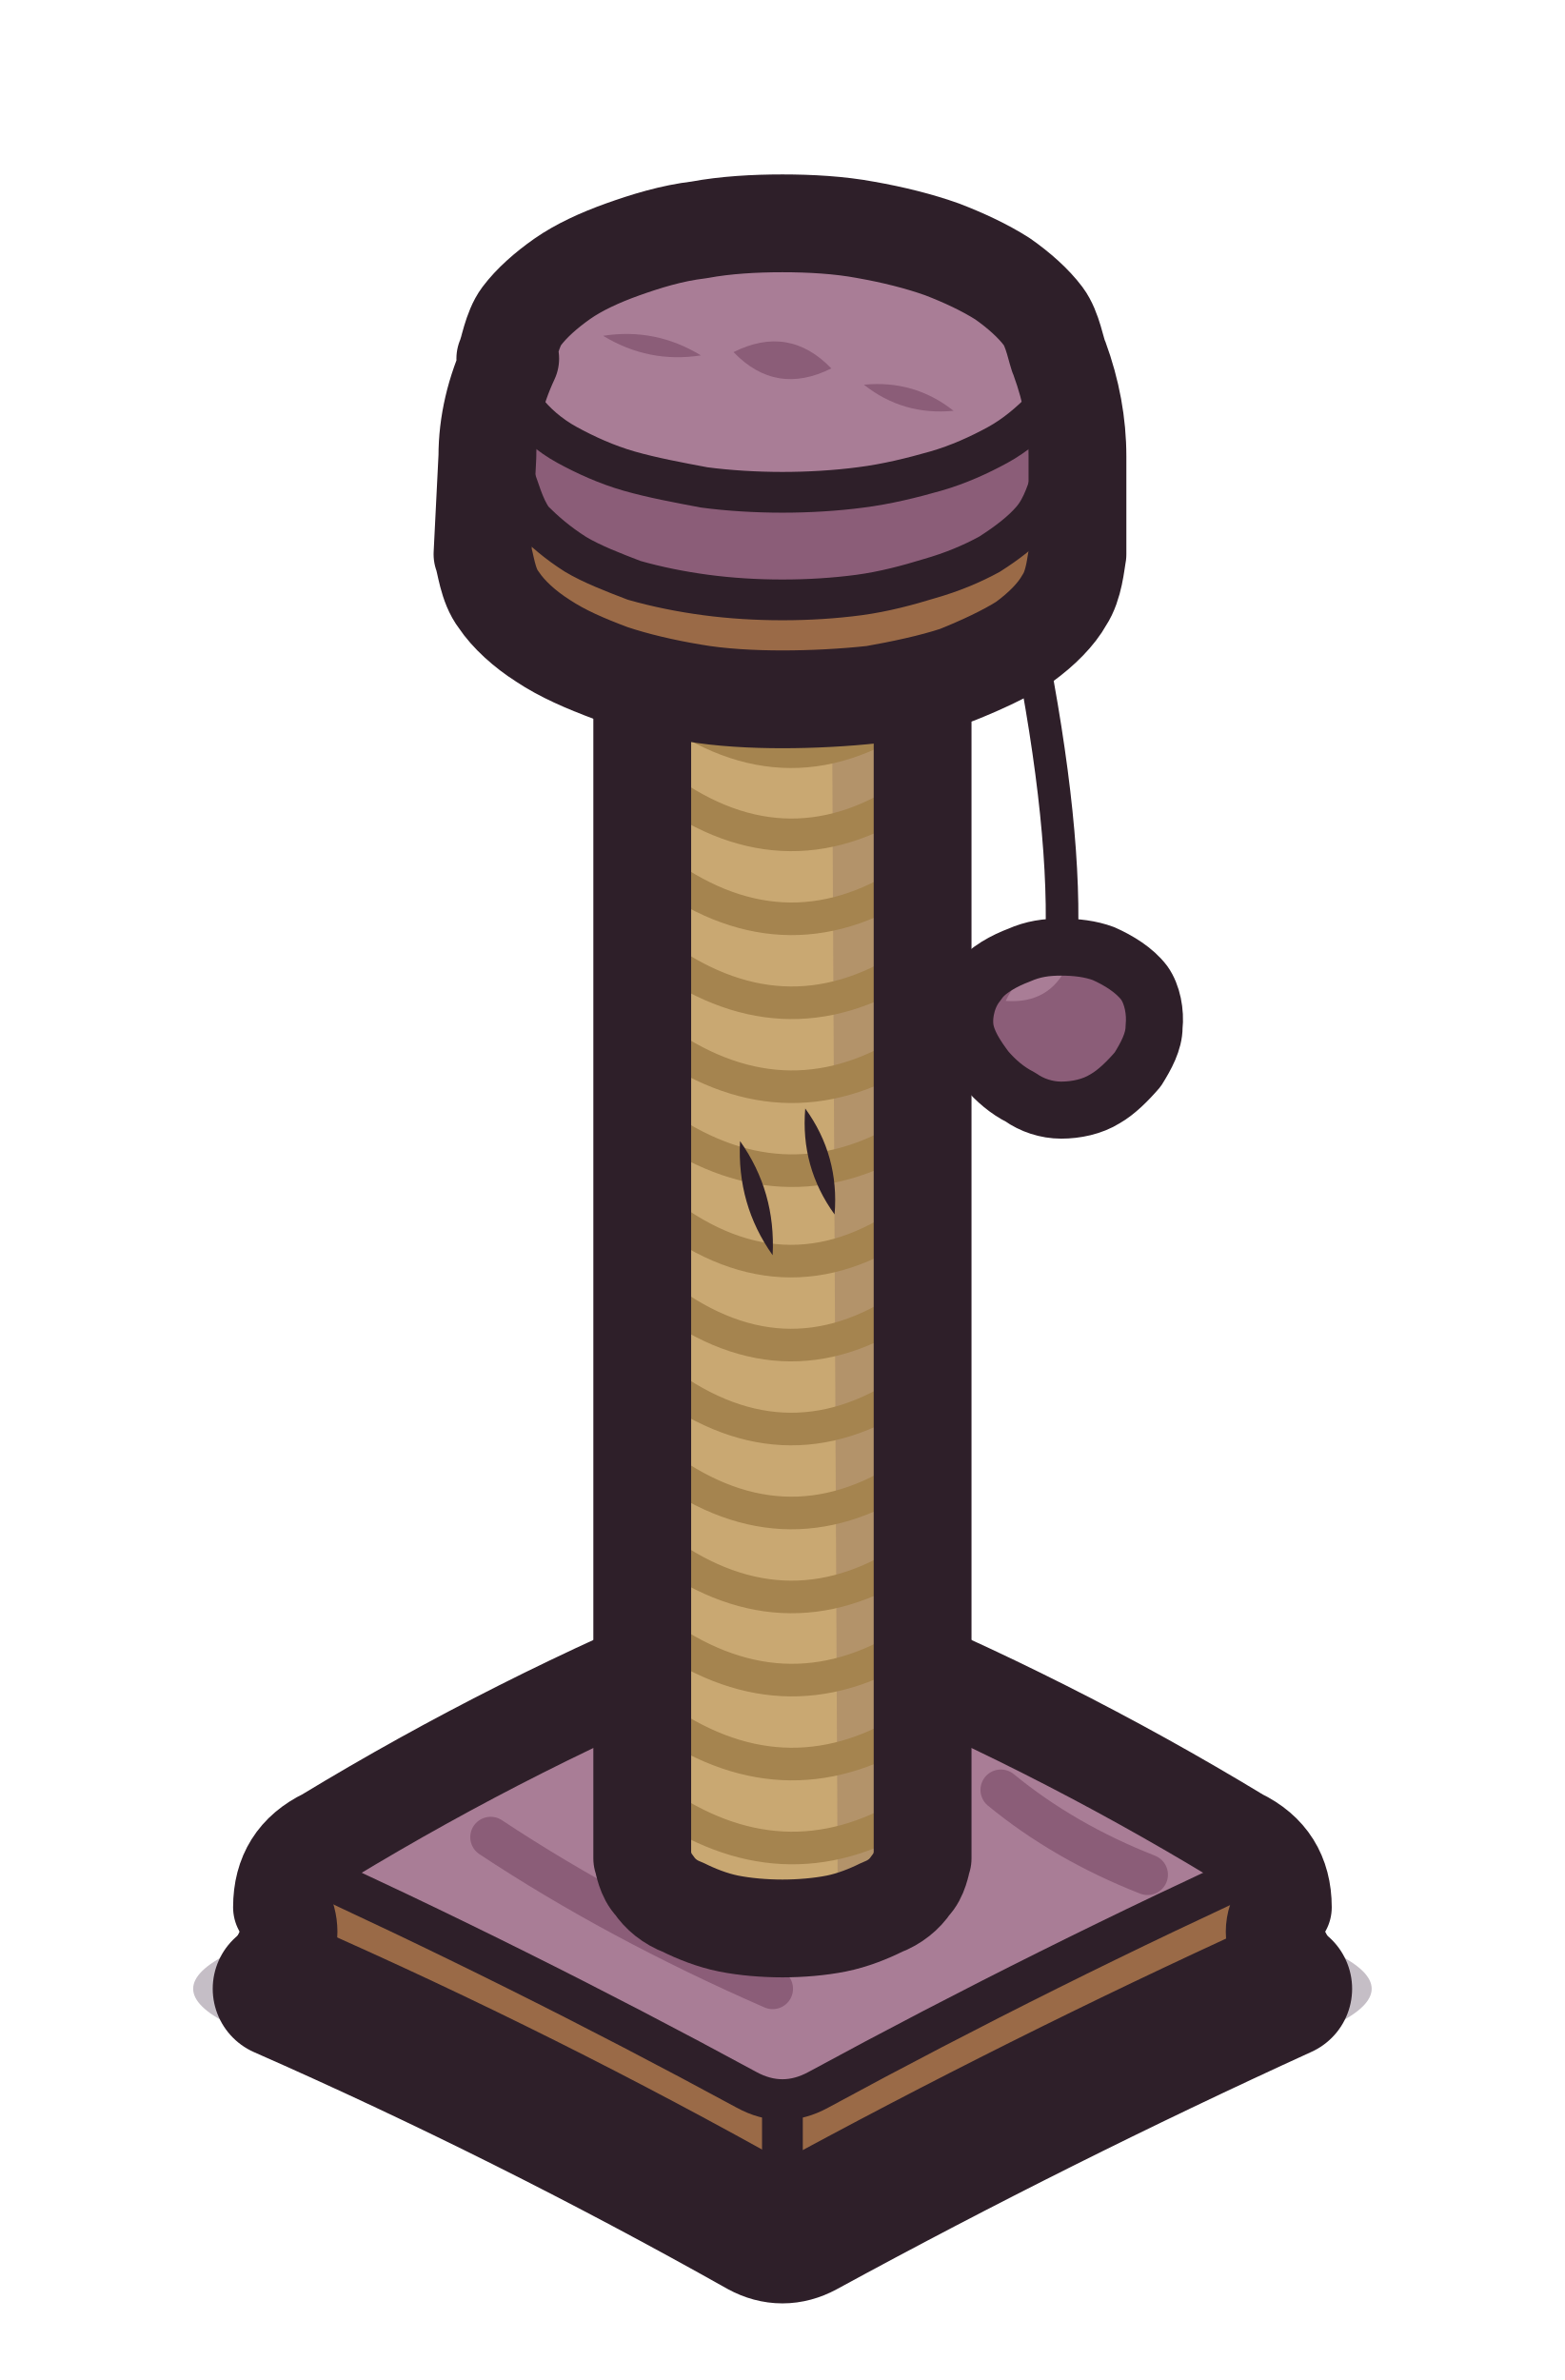
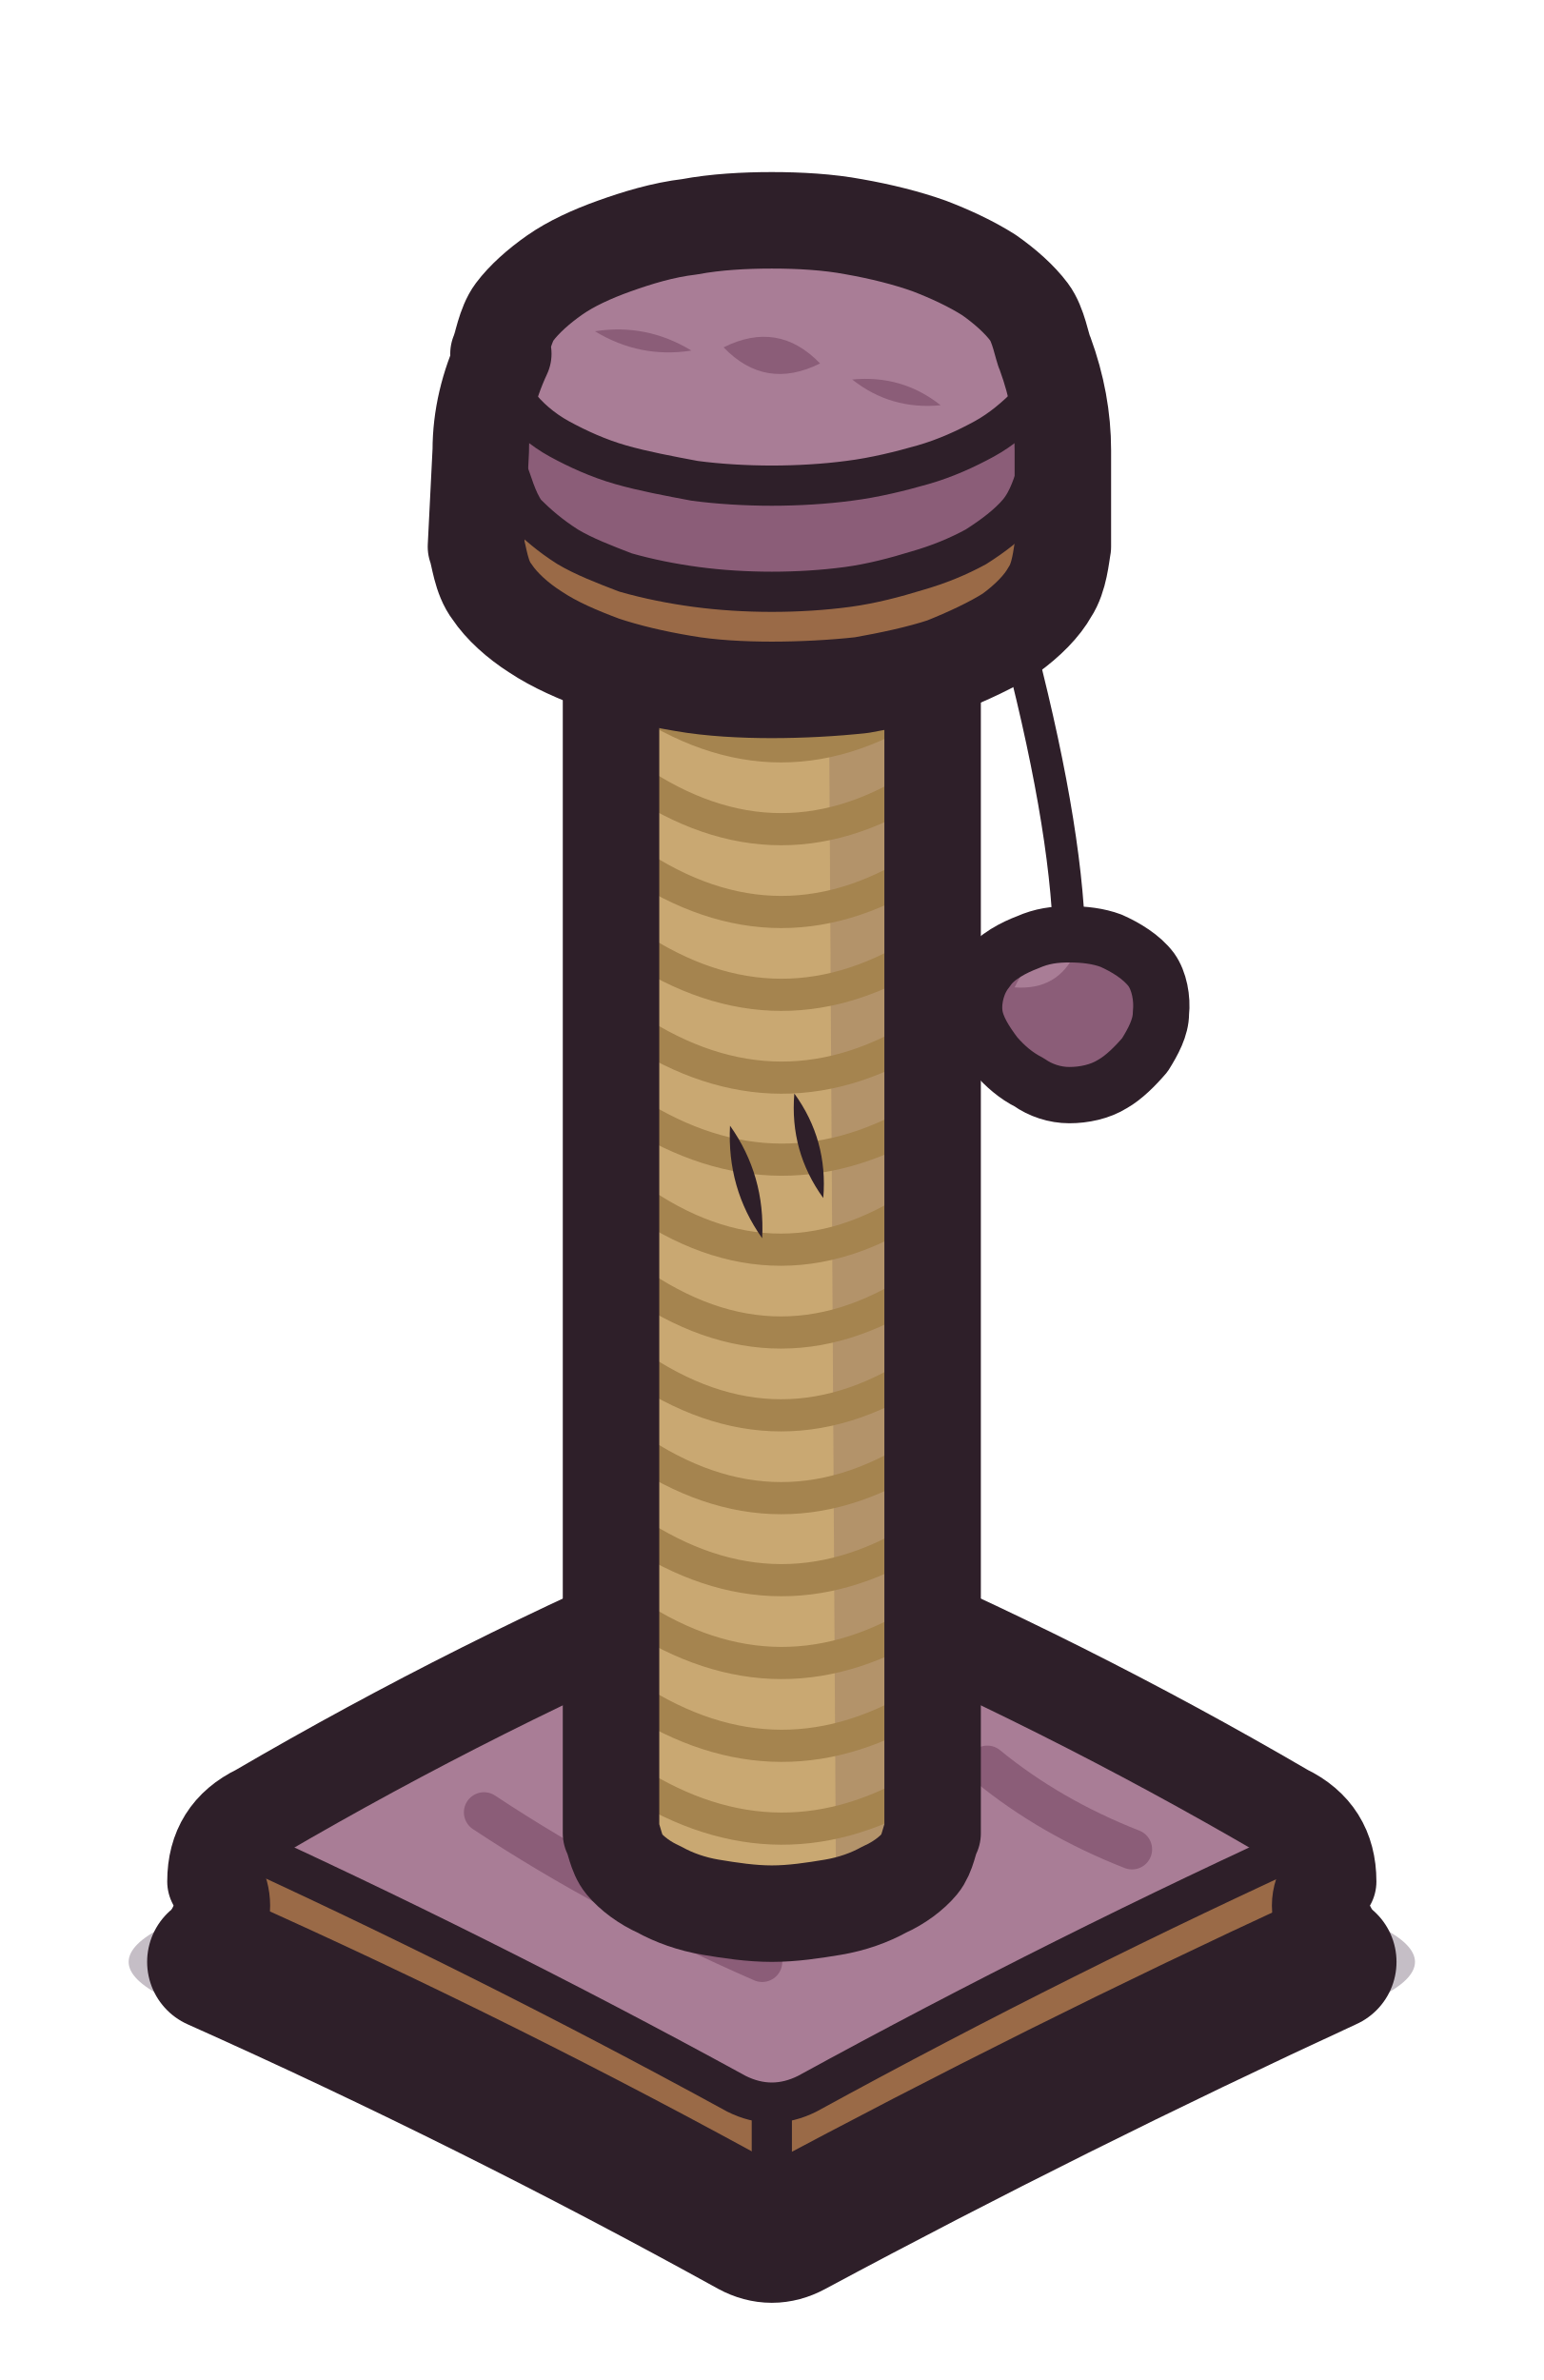
- <svg xmlns="http://www.w3.org/2000/svg" viewBox="0 0 96 146" width="96" height="146">
+ <svg xmlns="http://www.w3.org/2000/svg" viewBox="0 0 96 148" width="96" height="148">
  <g id="p-shadow">
-     <path d="M52.5 105Q66.8 113.3 81.9 119.8Q86.4 122 81.9 124.2Q66.8 130.7 52.5 139Q48 141.2 43.5 139Q29.2 130.7 14.1 124.2Q9.6 122 14.1 119.8Q29.2 113.3 43.5 105Q48 102.8 52.5 105Z" fill="#3f2541" fill-opacity="0.3" />
+     <path d="M52.5 103.1Q68.7 112.3 85.8 119.8Q90.2 122 85.8 124.2Q68.7 131.7 52.5 140.9Q48 143.1 43.5 140.9Q27.3 131.7 10.2 124.2Q5.8 122 10.2 119.8Q27.3 112.3 43.5 103.1Q48 100.9 52.5 103.1Z" fill="#3f2541" fill-opacity="0.3" />
  </g>
  <g id="p-base">
-     <path d="M51.6 100.4Q64.3 105.6 76 112.7Q78.7 114 78.7 117Q77.7 118.5 78.7 120Q78.7 122 76.9 122.9Q62.9 129.3 49.3 136.7Q48 137.4 46.7 136.7Q33.2 129.1 19.1 122.9Q17.3 122 17.3 120Q18.1 118.5 17.3 117Q17.3 114 20 112.7Q31.7 105.6 44.4 100.4Q48 98.6 51.6 100.4Z" fill="#9a6a47" />
-     <path d="M51.6 100.4Q64.3 105.6 76 112.7Q78.7 114 76 115.3Q62.9 121.3 50.2 128.2Q48 129.4 45.8 128.2Q33.1 121.3 20 115.3Q17.3 114 20 112.7Q31.7 105.6 44.4 100.4Q48 98.6 51.6 100.4Z" fill="#a97d96" />
+     <path d="M51.6 98.5Q66.2 104.7 79.9 112.7Q82.6 114 82.6 117Q81.6 118.5 82.6 120Q82.6 122 80.8 122.9Q64.8 130.2 49.3 138.6Q48 139.3 46.7 138.6Q31.3 130 15.2 122.9Q13.4 122 13.4 120Q14.2 118.5 13.4 117Q13.4 114 16.1 112.7Q29.8 104.7 44.4 98.5Q48 96.7 51.6 98.5Z" fill="#9a6a47" />
+     <path d="M51.6 98.5Q66.2 104.7 79.9 112.7Q82.6 114 79.9 115.3Q64.8 122.2 50.2 130.2Q48 131.3 45.8 130.2Q31.2 122.2 16.1 115.3Q13.4 114 16.1 112.7Q29.8 104.7 44.4 98.5Q48 96.7 51.6 98.5Z" fill="#a97d96" />
    <path d="M30.1 112.7Q37.8 117.8 47.4 122" fill="none" stroke="#8b5d78" stroke-width="2.5" stroke-linecap="round" stroke-linejoin="round" />
    <path d="M61.4 109.8Q65.3 113 70.4 115" fill="none" stroke="#8b5d78" stroke-width="2.5" stroke-linecap="round" stroke-linejoin="round" />
-     <path d="M78.7 114Q64.2 120.6 50.2 128.2Q48 129.4 45.8 128.2Q31.8 120.6 17.3 114" fill="none" stroke="#2e1f29" stroke-width="2.5" stroke-linecap="round" stroke-linejoin="round" />
-     <path d="M48 129.4L48 137.4" fill="none" stroke="#2e1f29" stroke-width="2.5" stroke-linecap="round" stroke-linejoin="round" />
-     <path d="M51.6 100.4Q64.3 105.6 76 112.7Q78.7 114 78.7 117Q77.7 118.5 78.7 120Q78.7 122 76.9 122.9Q62.9 129.3 49.3 136.7Q48 137.4 46.7 136.7Q33.2 129.1 19.1 122.9Q17.3 122 17.3 120Q18.1 118.5 17.3 117Q17.3 114 20 112.7Q31.7 105.6 44.4 100.4Q48 98.6 51.6 100.4Z" fill="none" stroke="#2e1f29" stroke-width="6" stroke-linecap="round" stroke-linejoin="round" />
-     <path d="M78.7 122Q63.8 128.8 49.3 136.7Q48 137.4 46.7 136.7Q32.3 128.6 17.3 122" fill="none" stroke="#2e1f29" stroke-width="8.5" stroke-linecap="round" stroke-linejoin="round" />
+     <path d="M82.6 114Q66.1 121.5 50.2 130.2Q48 131.3 45.8 130.2Q29.9 121.5 13.4 114" fill="none" stroke="#2e1f29" stroke-width="2.5" stroke-linecap="round" stroke-linejoin="round" />
+     <path d="M48 131.3L48 139.3" fill="none" stroke="#2e1f29" stroke-width="2.5" stroke-linecap="round" stroke-linejoin="round" />
+     <path d="M51.6 98.5Q66.2 104.7 79.9 112.7Q82.6 114 82.6 117Q81.6 118.5 82.6 120Q82.6 122 80.8 122.9Q64.8 130.2 49.3 138.6Q48 139.3 46.7 138.6Q31.3 130 15.2 122.9Q13.4 122 13.4 120Q14.2 118.5 13.4 117Q13.4 114 16.1 112.7Q29.8 104.7 44.4 98.5Q48 96.7 51.6 98.5Z" fill="none" stroke="#2e1f29" stroke-width="6" stroke-linecap="round" stroke-linejoin="round" />
+     <path d="M82.6 122Q65.7 129.8 49.3 138.6Q48 139.3 46.7 138.6Q30.4 129.6 13.4 122" fill="none" stroke="#2e1f29" stroke-width="8.5" stroke-linecap="round" stroke-linejoin="round" />
  </g>
  <g id="p-post">
-     <path d="M39.4 34L56.6 34L56.6 114C56.5 114.3 56.4 115.1 55.9 115.6C55.5 116.2 54.9 116.7 54.1 117C53.3 117.4 52.3 117.8 51.3 118C50.3 118.2 49.1 118.3 48 118.3C46.9 118.3 45.7 118.2 44.7 118C43.7 117.8 42.7 117.4 41.9 117C41.1 116.7 40.5 116.2 40.1 115.6C39.6 115.1 39.5 114.3 39.4 114Z" fill="#c9a872" />
-     <path d="M51 34L56.6 34L56.6 114L51.4 118.3Z" fill="#3f2541" fill-opacity="0.16" />
-     <path d="M39.4 34L56.6 34L56.6 43Q48 47 39.4 43Z" fill="#3f2541" fill-opacity="0.3" />
-     <path d="M40.2 110.4Q48 115.9 55.8 111.2M40.2 105.2Q48 110.8 55.8 106M40.2 100Q48 105.7 55.8 100.8M40.2 94.8Q48 100.7 55.8 95.6M40.2 89.6Q48 95.6 55.8 90.4M40.2 84.4Q48 90.5 55.8 85.2M40.2 79.2Q48 85.4 55.8 80M40.2 74Q48 80.3 55.8 74.8M40.2 68.8Q48 74.4 55.8 69.6M40.2 63.6Q48 69.3 55.8 64.4M40.2 58.4Q48 64.2 55.8 59.2M40.2 53.2Q48 59.1 55.8 54M40.2 48Q48 54 55.8 48.8M40.2 42.8Q48 49 55.8 43.6M40.2 37.6Q48 43.9 55.8 38.4" fill="none" stroke="#a5844f" stroke-width="2" stroke-linecap="round" stroke-linejoin="round" />
+     <path d="M38 34L58 34L58 114C57.8 114.3 57.7 115.3 57.2 115.9C56.7 116.5 55.9 117.1 55 117.5C54.1 118 53 118.4 51.8 118.6C50.6 118.8 49.3 119 48 119C46.7 119 45.4 118.8 44.2 118.6C43 118.4 41.9 118 41 117.5C40.1 117.1 39.3 116.5 38.8 115.9C38.3 115.3 38.2 114.3 38 114Z" fill="#c9a872" />
+     <path d="M51.5 34L58 34L58 114L52 119Z" fill="#3f2541" fill-opacity="0.16" />
+     <path d="M38 34L58 34L58 43Q48 47 38 43Z" fill="#3f2541" fill-opacity="0.3" />
+     <path d="M38.8 110.4Q48 116.6 57.2 111.2M38.8 105.2Q48 111.5 57.2 106M38.8 100Q48 106.4 57.2 100.8M38.8 94.8Q48 101.3 57.2 95.6M38.8 89.6Q48 96.3 57.2 90.4M38.8 84.4Q48 91.2 57.2 85.2M38.8 79.2Q48 86.1 57.2 80M38.8 74Q48 81 57.2 74.8M38.8 68.8Q48 75 57.2 69.6M38.8 63.6Q48 70 57.2 64.4M38.8 58.4Q48 64.9 57.2 59.2M38.8 53.2Q48 59.8 57.2 54M38.8 48Q48 54.7 57.2 48.8M38.8 42.8Q48 49.6 57.2 43.6M38.8 37.6Q48 44.6 57.2 38.4" fill="none" stroke="#a5844f" stroke-width="2" stroke-linecap="round" stroke-linejoin="round" />
    <path d="M45.4 70Q45.2 73.9 47.4 77Q47.6 73.1 45.4 70Z" fill="#2e1f29" />
    <path d="M49.4 68Q49.1 71.6 51.2 74.5Q51.5 70.9 49.4 68Z" fill="#2e1f29" />
-     <path d="M39.4 34L39.4 114C39.5 114.3 39.6 115.1 40.1 115.6C40.5 116.2 41.1 116.7 41.9 117C42.7 117.4 43.7 117.8 44.7 118C45.7 118.2 46.9 118.3 48 118.3C49.1 118.3 50.3 118.2 51.3 118C52.3 117.8 53.3 117.4 54.1 117C54.9 116.7 55.5 116.2 55.9 115.6C56.4 115.1 56.5 114.3 56.6 114L56.6 34" fill="none" stroke="#2e1f29" stroke-width="6" stroke-linecap="round" stroke-linejoin="round" />
+     <path d="M38 34L38 114C38.2 114.3 38.3 115.3 38.8 115.9C39.3 116.5 40.1 117.1 41 117.5C41.9 118 43 118.4 44.2 118.6C45.4 118.8 46.7 119 48 119C49.3 119 50.6 118.8 51.8 118.6C53 118.4 54.1 118 55 117.5C55.9 117.1 56.7 116.5 57.2 115.9C57.7 115.3 57.8 114.3 58 114L58 34" fill="none" stroke="#2e1f29" stroke-width="6" stroke-linecap="round" stroke-linejoin="round" />
  </g>
  <g id="p-perch">
    <path d="M29.6 28C29.8 27.5 29.9 26.1 30.5 25.2C31.1 24.3 32.1 23.4 33.3 22.6C34.4 21.9 35.9 21.2 37.4 20.7C39 20.2 40.7 19.8 42.5 19.5C44.2 19.2 46.2 19.1 48 19.1C49.8 19.1 51.8 19.2 53.6 19.5C55.3 19.7 57.1 20.1 58.7 20.7C60.2 21.2 61.6 21.9 62.8 22.6C63.9 23.4 64.8 24.3 65.4 25.2C65.9 26.1 66 27.5 66.2 28L66.1 34C66 34.5 65.9 35.9 65.3 36.8C64.8 37.7 63.9 38.6 62.8 39.4C61.7 40.1 60.2 40.8 58.7 41.4C57.2 41.9 55.3 42.3 53.6 42.6C51.8 42.8 49.8 42.9 48 42.9C46.2 42.9 44.2 42.8 42.5 42.5C40.7 42.2 39 41.8 37.5 41.3C35.9 40.7 34.5 40.1 33.3 39.3C32.2 38.6 31.2 37.7 30.6 36.8C29.9 35.9 29.8 34.5 29.6 34Z" fill="#9a6a47" />
    <path d="M66.2 28C66.2 29.2 65.6 30.4 64.8 31.5C63.9 32.5 62.5 33.6 60.8 34.4C59.2 35.2 57.1 35.9 54.9 36.4C52.8 36.8 50.3 37 48 37C45.7 37 43.3 36.7 41.1 36.3C39 35.8 37 35.2 35.3 34.4C33.6 33.6 32.1 32.5 31.2 31.5C30.3 30.4 29.7 29.2 29.6 28C29.6 26.8 30.1 25.6 31.1 24.5C32 23.4 33.5 22.4 35.2 21.6C36.9 20.8 39 20.2 41.2 19.7C43.3 19.3 45.7 19.1 48 19.1C50.3 19.1 52.8 19.3 54.9 19.7C57 20.1 59.2 20.8 60.9 21.6C62.5 22.4 64 23.4 64.9 24.5C65.7 25.6 66.2 26.8 66.2 28Z" fill="#b98b60" />
    <path d="M31 22C31.2 21.6 31.4 20.2 32 19.4C32.6 18.6 33.5 17.8 34.5 17.1C35.5 16.4 36.8 15.8 38.2 15.3C39.6 14.8 41.2 14.3 42.9 14.1C44.5 13.8 46.3 13.7 48 13.7C49.7 13.7 51.5 13.8 53.1 14.1C54.8 14.4 56.4 14.8 57.8 15.3C59.1 15.8 60.4 16.4 61.5 17.1C62.5 17.8 63.4 18.6 64 19.4C64.6 20.2 64.8 21.6 65 22Q66.3 25 64.3 28.6C64.5 29 64.3 30.4 63.8 31.2C63.3 32.1 62.4 32.9 61.3 33.6C60.3 34.2 59 34.9 57.6 35.3C56.2 35.8 54.6 36.2 53 36.4C51.4 36.7 49.7 36.8 48 36.8C46.3 36.8 44.6 36.7 43 36.5C41.4 36.2 39.8 35.9 38.4 35.4C37 34.9 35.7 34.3 34.6 33.6C33.6 32.9 32.8 32 32.3 31.2C31.8 30.4 31.7 29 31.5 28.6Q29.7 25 31.3 22Z" fill="#8b5d78" />
    <path d="M65 22C65 23.1 64.6 24.3 63.8 25.3C62.9 26.3 61.5 27.2 59.9 28C58.4 28.7 56.3 29.3 54.3 29.6C52.3 30 50.1 30.2 48 30.2C45.9 30.2 43.7 30 41.7 29.6C39.7 29.3 37.7 28.7 36.1 28C34.5 27.2 33.1 26.3 32.3 25.3C31.4 24.3 31 23.1 31 22C31.1 20.9 31.6 19.8 32.5 18.8C33.4 17.8 34.7 16.9 36.2 16.1C37.7 15.4 39.7 14.7 41.6 14.3C43.6 13.9 45.9 13.7 48 13.7C50.1 13.7 52.4 13.9 54.4 14.3C56.3 14.7 58.2 15.4 59.7 16.1C61.3 16.9 62.6 17.8 63.5 18.8C64.4 19.8 64.9 20.9 65 22Z" fill="#a97d96" />
    <path d="M45 21.6Q47.6 24.3 51 22.6Q48.4 19.9 45 21.6Z" fill="#8b5d78" />
    <path d="M37 20.6Q39.8 22.3 43 21.8Q40.2 20.1 37 20.6Z" fill="#8b5d78" />
    <path d="M53 23.6Q55.4 25.5 58.5 25.2Q56.1 23.3 53 23.6Z" fill="#8b5d78" />
    <path d="M64.5 29.4C64.3 29.9 64 31.1 63.3 31.9C62.7 32.6 61.8 33.3 60.7 34C59.6 34.6 58.4 35.1 57 35.5C55.7 35.9 54.2 36.3 52.7 36.5C51.2 36.7 49.6 36.8 48 36.8C46.4 36.8 44.8 36.7 43.3 36.5C41.8 36.3 40.3 36 38.9 35.6C37.6 35.1 36.3 34.6 35.3 34C34.2 33.3 33.4 32.6 32.7 31.9C32.1 31.1 31.8 29.8 31.6 29.4" fill="none" stroke="#2e1f29" stroke-width="2.5" stroke-linecap="round" stroke-linejoin="round" />
    <path d="M65 22.7C64.8 23.1 64.5 24.4 63.9 25.2C63.2 25.9 62.3 26.7 61.2 27.3C60.1 27.9 58.8 28.5 57.4 28.9C56 29.3 54.4 29.7 52.8 29.9C51.3 30.1 49.6 30.2 48 30.2C46.4 30.2 44.7 30.1 43.2 29.9C41.6 29.6 40 29.3 38.6 28.9C37.2 28.5 35.9 27.9 34.8 27.3C33.7 26.7 32.8 25.9 32.2 25.1C31.5 24.4 31.2 23.1 31 22.7" fill="none" stroke="#2e1f29" stroke-width="2.5" stroke-linecap="round" stroke-linejoin="round" />
    <path d="M31 22C31.2 21.6 31.4 20.2 32 19.4C32.6 18.6 33.5 17.8 34.5 17.1C35.5 16.4 36.8 15.8 38.2 15.3C39.6 14.8 41.2 14.3 42.9 14.1C44.5 13.8 46.3 13.7 48 13.7C49.7 13.7 51.5 13.8 53.1 14.1C54.8 14.4 56.4 14.8 57.8 15.3C59.1 15.8 60.4 16.4 61.5 17.1C62.5 17.8 63.4 18.6 64 19.4C64.6 20.2 64.8 21.6 65 22Q66.1 25 66.1 28L66.1 34C66 34.5 65.9 35.9 65.3 36.8C64.8 37.7 63.9 38.6 62.8 39.4C61.7 40.1 60.2 40.8 58.7 41.4C57.2 41.9 55.3 42.3 53.6 42.6C51.8 42.8 49.8 42.9 48 42.9C46.2 42.9 44.2 42.8 42.5 42.5C40.7 42.2 39 41.8 37.5 41.3C35.9 40.7 34.5 40.1 33.3 39.3C32.2 38.6 31.2 37.7 30.6 36.8C29.9 35.9 29.8 34.5 29.6 34L29.9 28Q29.9 25 31.3 22Z" fill="none" stroke="#2e1f29" stroke-width="6" stroke-linecap="round" stroke-linejoin="round" />
  </g>
  <g id="p-toy">
-     <path d="M63.1 39Q65.5 51 65.1 58.4" fill="none" stroke="#2e1f29" stroke-width="2" stroke-linecap="round" stroke-linejoin="round" />
-     <path d="M70.8 63C70.8 63.9 70.3 64.8 69.8 65.6C69.2 66.3 68.5 67 67.8 67.4C67 67.9 66 68.1 65.1 68.1C64.2 68.1 63.3 67.8 62.6 67.3C61.8 66.9 61.1 66.3 60.5 65.6C59.9 64.8 59.3 63.9 59.2 63C59.1 62.1 59.4 61 60 60.3C60.5 59.5 61.7 58.9 62.5 58.6C63.4 58.2 64.2 58.1 65.1 58.1C66 58.1 66.9 58.2 67.7 58.5C68.6 58.9 69.6 59.5 70.2 60.3C70.7 61 70.9 62.1 70.8 63Z" fill="#8b5d78" />
-     <path d="M61.7 61.4Q64.4 61.6 65.5 59.2Q62.8 59 61.7 61.4Z" fill="#a97d96" />
-     <path d="M70.8 63C70.8 63.9 70.3 64.8 69.8 65.6C69.2 66.3 68.5 67 67.8 67.4C67 67.9 66 68.1 65.1 68.1C64.2 68.1 63.3 67.8 62.6 67.3C61.8 66.9 61.1 66.3 60.5 65.6C59.9 64.8 59.3 63.9 59.2 63C59.1 62.1 59.4 61 60 60.3C60.5 59.5 61.7 58.9 62.5 58.6C63.4 58.2 64.2 58.1 65.1 58.1C66 58.1 66.9 58.2 67.7 58.5C68.6 58.9 69.6 59.5 70.2 60.3C70.7 61 70.9 62.1 70.8 63Z" fill="none" stroke="#2e1f29" stroke-width="3.5" stroke-linecap="round" stroke-linejoin="round" />
+     <path d="M63.1 39Q66.3 51 66.5 58.4" fill="none" stroke="#2e1f29" stroke-width="2" stroke-linecap="round" stroke-linejoin="round" />
+     <path d="M72.2 63C72.2 63.9 71.7 64.8 71.2 65.6C70.6 66.3 69.9 67 69.2 67.4C68.4 67.9 67.4 68.1 66.5 68.1C65.6 68.1 64.7 67.8 64 67.3C63.2 66.9 62.5 66.3 61.9 65.6C61.3 64.8 60.7 63.9 60.6 63C60.5 62.1 60.8 61 61.4 60.3C61.9 59.5 63.1 58.9 63.9 58.6C64.8 58.2 65.6 58.1 66.5 58.1C67.4 58.1 68.3 58.2 69.1 58.5C70 58.9 71 59.5 71.6 60.3C72.1 61 72.3 62.1 72.2 63Z" fill="#8b5d78" />
+     <path d="M63.1 61.4Q65.8 61.6 66.9 59.2Q64.2 59 63.1 61.4Z" fill="#a97d96" />
+     <path d="M72.2 63C72.2 63.9 71.7 64.8 71.2 65.6C70.6 66.3 69.9 67 69.2 67.4C68.4 67.9 67.4 68.1 66.5 68.1C65.6 68.1 64.7 67.8 64 67.3C63.2 66.9 62.5 66.3 61.9 65.6C61.3 64.8 60.7 63.9 60.6 63C60.5 62.1 60.8 61 61.4 60.3C61.9 59.5 63.1 58.9 63.9 58.6C64.8 58.2 65.6 58.1 66.5 58.1C67.4 58.1 68.3 58.2 69.1 58.5C70 58.9 71 59.5 71.6 60.3C72.1 61 72.3 62.1 72.2 63Z" fill="none" stroke="#2e1f29" stroke-width="3.5" stroke-linecap="round" stroke-linejoin="round" />
  </g>
</svg>
